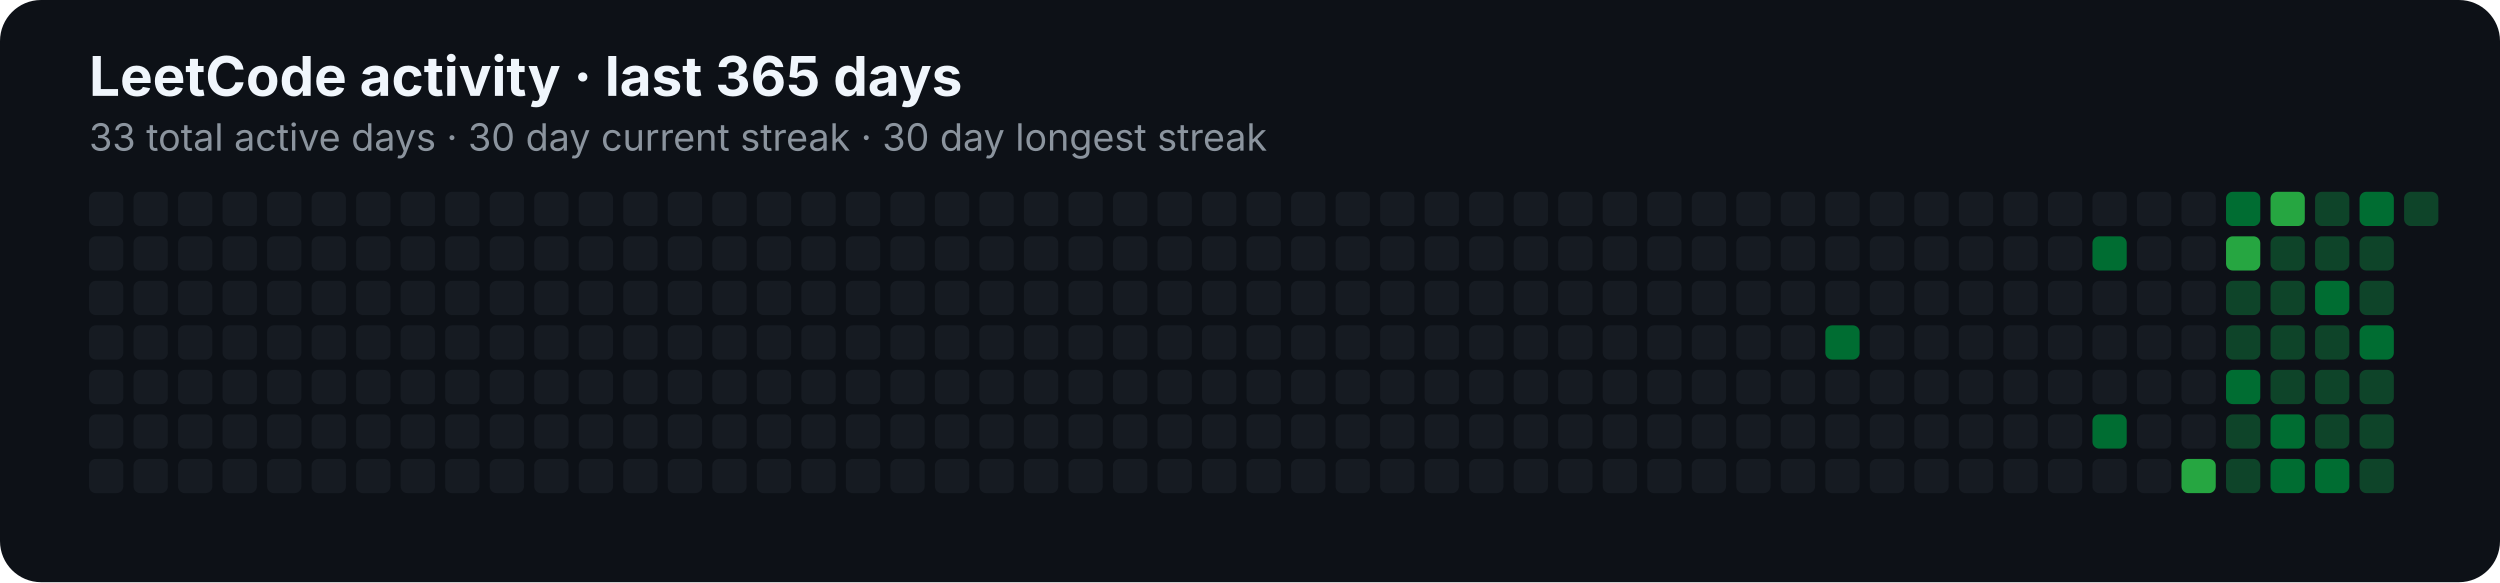
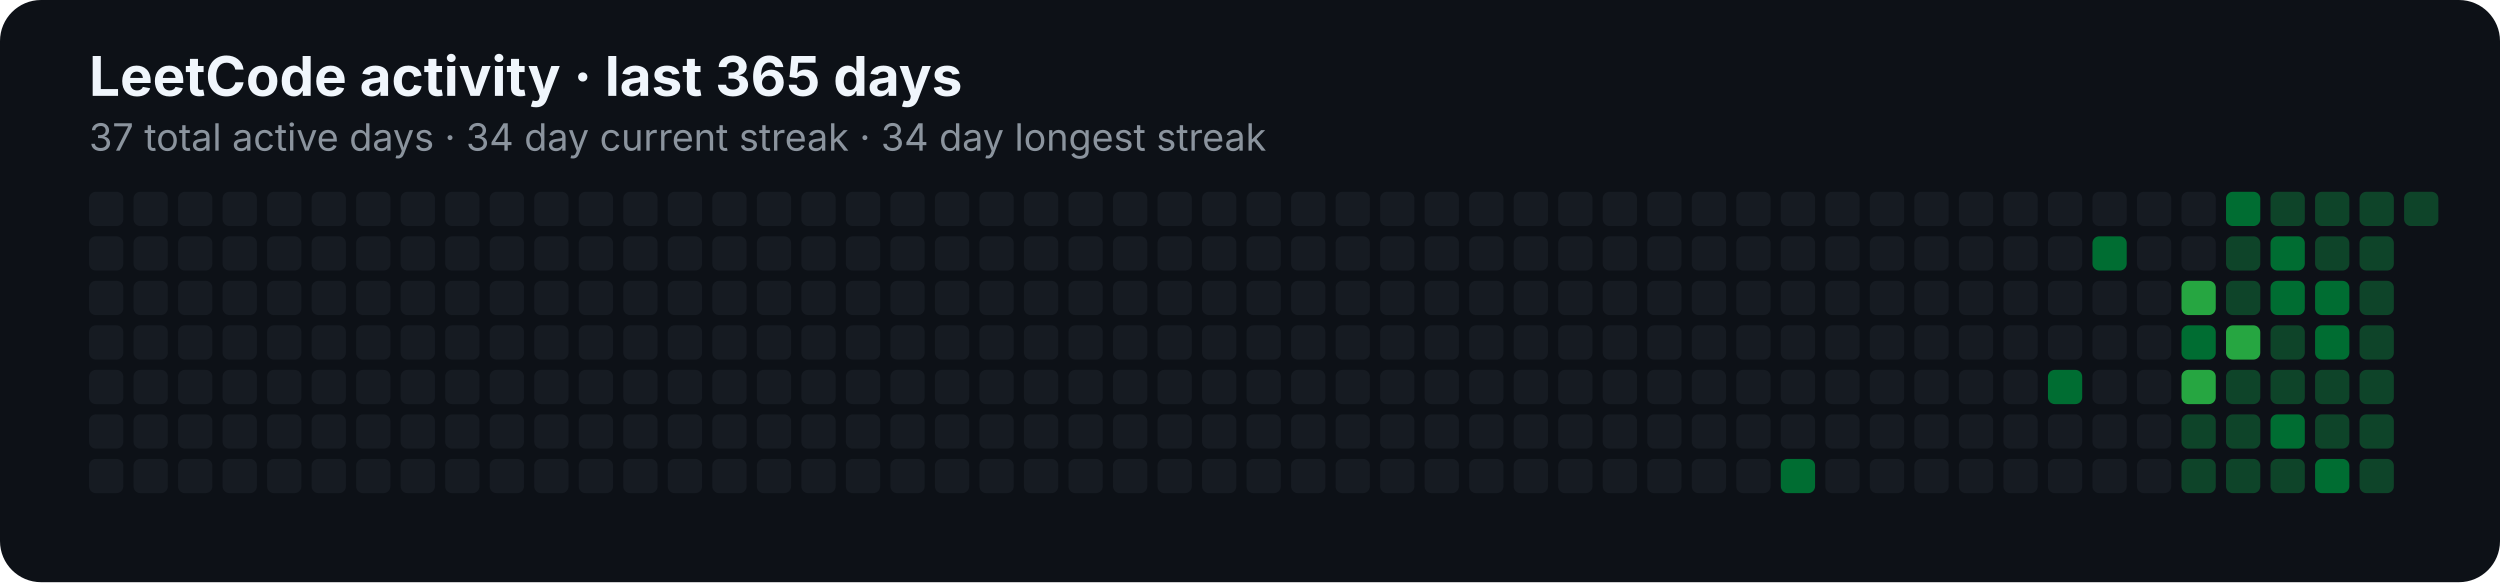
<svg xmlns="http://www.w3.org/2000/svg" width="730" height="170" role="img" aria-label="LeetCode activity over the last 365 days">
  <rect width="100%" height="100%" rx="12" fill="#0d1117" />
  <style>text{font-family:-apple-system,BlinkMacSystemFont,Segoe UI,sans-serif;fill:#8b949e}.h{font-size:16px;font-weight:650;fill:#f0f6fc}.s{font-size:11px}</style>
  <text x="26" y="28" class="h">LeetCode activity · last 365 days</text>
-   <text x="26" y="44" class="s">33 total active days · 30 day current streak · 30 day longest streak</text>
+   <text x="26" y="44" class="s">37 total active days · 34 day current streak · 34 day longest streak</text>
  <rect x="26" y="56" width="10" height="10" rx="2" fill="#161b22" />
  <rect x="26" y="69" width="10" height="10" rx="2" fill="#161b22" />
  <rect x="26" y="82" width="10" height="10" rx="2" fill="#161b22" />
  <rect x="26" y="95" width="10" height="10" rx="2" fill="#161b22" />
  <rect x="26" y="108" width="10" height="10" rx="2" fill="#161b22" />
  <rect x="26" y="121" width="10" height="10" rx="2" fill="#161b22" />
  <rect x="26" y="134" width="10" height="10" rx="2" fill="#161b22" />
  <rect x="39" y="56" width="10" height="10" rx="2" fill="#161b22" />
  <rect x="39" y="69" width="10" height="10" rx="2" fill="#161b22" />
  <rect x="39" y="82" width="10" height="10" rx="2" fill="#161b22" />
  <rect x="39" y="95" width="10" height="10" rx="2" fill="#161b22" />
  <rect x="39" y="108" width="10" height="10" rx="2" fill="#161b22" />
  <rect x="39" y="121" width="10" height="10" rx="2" fill="#161b22" />
  <rect x="39" y="134" width="10" height="10" rx="2" fill="#161b22" />
  <rect x="52" y="56" width="10" height="10" rx="2" fill="#161b22" />
  <rect x="52" y="69" width="10" height="10" rx="2" fill="#161b22" />
  <rect x="52" y="82" width="10" height="10" rx="2" fill="#161b22" />
  <rect x="52" y="95" width="10" height="10" rx="2" fill="#161b22" />
  <rect x="52" y="108" width="10" height="10" rx="2" fill="#161b22" />
  <rect x="52" y="121" width="10" height="10" rx="2" fill="#161b22" />
  <rect x="52" y="134" width="10" height="10" rx="2" fill="#161b22" />
  <rect x="65" y="56" width="10" height="10" rx="2" fill="#161b22" />
  <rect x="65" y="69" width="10" height="10" rx="2" fill="#161b22" />
  <rect x="65" y="82" width="10" height="10" rx="2" fill="#161b22" />
  <rect x="65" y="95" width="10" height="10" rx="2" fill="#161b22" />
  <rect x="65" y="108" width="10" height="10" rx="2" fill="#161b22" />
  <rect x="65" y="121" width="10" height="10" rx="2" fill="#161b22" />
  <rect x="65" y="134" width="10" height="10" rx="2" fill="#161b22" />
  <rect x="78" y="56" width="10" height="10" rx="2" fill="#161b22" />
  <rect x="78" y="69" width="10" height="10" rx="2" fill="#161b22" />
  <rect x="78" y="82" width="10" height="10" rx="2" fill="#161b22" />
  <rect x="78" y="95" width="10" height="10" rx="2" fill="#161b22" />
  <rect x="78" y="108" width="10" height="10" rx="2" fill="#161b22" />
  <rect x="78" y="121" width="10" height="10" rx="2" fill="#161b22" />
  <rect x="78" y="134" width="10" height="10" rx="2" fill="#161b22" />
  <rect x="91" y="56" width="10" height="10" rx="2" fill="#161b22" />
  <rect x="91" y="69" width="10" height="10" rx="2" fill="#161b22" />
  <rect x="91" y="82" width="10" height="10" rx="2" fill="#161b22" />
  <rect x="91" y="95" width="10" height="10" rx="2" fill="#161b22" />
  <rect x="91" y="108" width="10" height="10" rx="2" fill="#161b22" />
  <rect x="91" y="121" width="10" height="10" rx="2" fill="#161b22" />
  <rect x="91" y="134" width="10" height="10" rx="2" fill="#161b22" />
  <rect x="104" y="56" width="10" height="10" rx="2" fill="#161b22" />
  <rect x="104" y="69" width="10" height="10" rx="2" fill="#161b22" />
  <rect x="104" y="82" width="10" height="10" rx="2" fill="#161b22" />
  <rect x="104" y="95" width="10" height="10" rx="2" fill="#161b22" />
  <rect x="104" y="108" width="10" height="10" rx="2" fill="#161b22" />
  <rect x="104" y="121" width="10" height="10" rx="2" fill="#161b22" />
  <rect x="104" y="134" width="10" height="10" rx="2" fill="#161b22" />
  <rect x="117" y="56" width="10" height="10" rx="2" fill="#161b22" />
  <rect x="117" y="69" width="10" height="10" rx="2" fill="#161b22" />
  <rect x="117" y="82" width="10" height="10" rx="2" fill="#161b22" />
  <rect x="117" y="95" width="10" height="10" rx="2" fill="#161b22" />
  <rect x="117" y="108" width="10" height="10" rx="2" fill="#161b22" />
  <rect x="117" y="121" width="10" height="10" rx="2" fill="#161b22" />
  <rect x="117" y="134" width="10" height="10" rx="2" fill="#161b22" />
  <rect x="130" y="56" width="10" height="10" rx="2" fill="#161b22" />
  <rect x="130" y="69" width="10" height="10" rx="2" fill="#161b22" />
  <rect x="130" y="82" width="10" height="10" rx="2" fill="#161b22" />
  <rect x="130" y="95" width="10" height="10" rx="2" fill="#161b22" />
  <rect x="130" y="108" width="10" height="10" rx="2" fill="#161b22" />
  <rect x="130" y="121" width="10" height="10" rx="2" fill="#161b22" />
  <rect x="130" y="134" width="10" height="10" rx="2" fill="#161b22" />
  <rect x="143" y="56" width="10" height="10" rx="2" fill="#161b22" />
  <rect x="143" y="69" width="10" height="10" rx="2" fill="#161b22" />
  <rect x="143" y="82" width="10" height="10" rx="2" fill="#161b22" />
  <rect x="143" y="95" width="10" height="10" rx="2" fill="#161b22" />
  <rect x="143" y="108" width="10" height="10" rx="2" fill="#161b22" />
  <rect x="143" y="121" width="10" height="10" rx="2" fill="#161b22" />
  <rect x="143" y="134" width="10" height="10" rx="2" fill="#161b22" />
  <rect x="156" y="56" width="10" height="10" rx="2" fill="#161b22" />
  <rect x="156" y="69" width="10" height="10" rx="2" fill="#161b22" />
  <rect x="156" y="82" width="10" height="10" rx="2" fill="#161b22" />
  <rect x="156" y="95" width="10" height="10" rx="2" fill="#161b22" />
  <rect x="156" y="108" width="10" height="10" rx="2" fill="#161b22" />
  <rect x="156" y="121" width="10" height="10" rx="2" fill="#161b22" />
  <rect x="156" y="134" width="10" height="10" rx="2" fill="#161b22" />
  <rect x="169" y="56" width="10" height="10" rx="2" fill="#161b22" />
  <rect x="169" y="69" width="10" height="10" rx="2" fill="#161b22" />
  <rect x="169" y="82" width="10" height="10" rx="2" fill="#161b22" />
  <rect x="169" y="95" width="10" height="10" rx="2" fill="#161b22" />
  <rect x="169" y="108" width="10" height="10" rx="2" fill="#161b22" />
  <rect x="169" y="121" width="10" height="10" rx="2" fill="#161b22" />
  <rect x="169" y="134" width="10" height="10" rx="2" fill="#161b22" />
  <rect x="182" y="56" width="10" height="10" rx="2" fill="#161b22" />
  <rect x="182" y="69" width="10" height="10" rx="2" fill="#161b22" />
  <rect x="182" y="82" width="10" height="10" rx="2" fill="#161b22" />
  <rect x="182" y="95" width="10" height="10" rx="2" fill="#161b22" />
  <rect x="182" y="108" width="10" height="10" rx="2" fill="#161b22" />
  <rect x="182" y="121" width="10" height="10" rx="2" fill="#161b22" />
  <rect x="182" y="134" width="10" height="10" rx="2" fill="#161b22" />
  <rect x="195" y="56" width="10" height="10" rx="2" fill="#161b22" />
  <rect x="195" y="69" width="10" height="10" rx="2" fill="#161b22" />
  <rect x="195" y="82" width="10" height="10" rx="2" fill="#161b22" />
  <rect x="195" y="95" width="10" height="10" rx="2" fill="#161b22" />
  <rect x="195" y="108" width="10" height="10" rx="2" fill="#161b22" />
  <rect x="195" y="121" width="10" height="10" rx="2" fill="#161b22" />
  <rect x="195" y="134" width="10" height="10" rx="2" fill="#161b22" />
  <rect x="208" y="56" width="10" height="10" rx="2" fill="#161b22" />
  <rect x="208" y="69" width="10" height="10" rx="2" fill="#161b22" />
  <rect x="208" y="82" width="10" height="10" rx="2" fill="#161b22" />
  <rect x="208" y="95" width="10" height="10" rx="2" fill="#161b22" />
  <rect x="208" y="108" width="10" height="10" rx="2" fill="#161b22" />
  <rect x="208" y="121" width="10" height="10" rx="2" fill="#161b22" />
  <rect x="208" y="134" width="10" height="10" rx="2" fill="#161b22" />
  <rect x="221" y="56" width="10" height="10" rx="2" fill="#161b22" />
  <rect x="221" y="69" width="10" height="10" rx="2" fill="#161b22" />
  <rect x="221" y="82" width="10" height="10" rx="2" fill="#161b22" />
  <rect x="221" y="95" width="10" height="10" rx="2" fill="#161b22" />
  <rect x="221" y="108" width="10" height="10" rx="2" fill="#161b22" />
  <rect x="221" y="121" width="10" height="10" rx="2" fill="#161b22" />
  <rect x="221" y="134" width="10" height="10" rx="2" fill="#161b22" />
  <rect x="234" y="56" width="10" height="10" rx="2" fill="#161b22" />
  <rect x="234" y="69" width="10" height="10" rx="2" fill="#161b22" />
  <rect x="234" y="82" width="10" height="10" rx="2" fill="#161b22" />
  <rect x="234" y="95" width="10" height="10" rx="2" fill="#161b22" />
  <rect x="234" y="108" width="10" height="10" rx="2" fill="#161b22" />
  <rect x="234" y="121" width="10" height="10" rx="2" fill="#161b22" />
  <rect x="234" y="134" width="10" height="10" rx="2" fill="#161b22" />
  <rect x="247" y="56" width="10" height="10" rx="2" fill="#161b22" />
  <rect x="247" y="69" width="10" height="10" rx="2" fill="#161b22" />
  <rect x="247" y="82" width="10" height="10" rx="2" fill="#161b22" />
  <rect x="247" y="95" width="10" height="10" rx="2" fill="#161b22" />
  <rect x="247" y="108" width="10" height="10" rx="2" fill="#161b22" />
  <rect x="247" y="121" width="10" height="10" rx="2" fill="#161b22" />
  <rect x="247" y="134" width="10" height="10" rx="2" fill="#161b22" />
  <rect x="260" y="56" width="10" height="10" rx="2" fill="#161b22" />
  <rect x="260" y="69" width="10" height="10" rx="2" fill="#161b22" />
  <rect x="260" y="82" width="10" height="10" rx="2" fill="#161b22" />
  <rect x="260" y="95" width="10" height="10" rx="2" fill="#161b22" />
  <rect x="260" y="108" width="10" height="10" rx="2" fill="#161b22" />
  <rect x="260" y="121" width="10" height="10" rx="2" fill="#161b22" />
  <rect x="260" y="134" width="10" height="10" rx="2" fill="#161b22" />
  <rect x="273" y="56" width="10" height="10" rx="2" fill="#161b22" />
  <rect x="273" y="69" width="10" height="10" rx="2" fill="#161b22" />
  <rect x="273" y="82" width="10" height="10" rx="2" fill="#161b22" />
  <rect x="273" y="95" width="10" height="10" rx="2" fill="#161b22" />
  <rect x="273" y="108" width="10" height="10" rx="2" fill="#161b22" />
  <rect x="273" y="121" width="10" height="10" rx="2" fill="#161b22" />
  <rect x="273" y="134" width="10" height="10" rx="2" fill="#161b22" />
  <rect x="286" y="56" width="10" height="10" rx="2" fill="#161b22" />
  <rect x="286" y="69" width="10" height="10" rx="2" fill="#161b22" />
  <rect x="286" y="82" width="10" height="10" rx="2" fill="#161b22" />
  <rect x="286" y="95" width="10" height="10" rx="2" fill="#161b22" />
  <rect x="286" y="108" width="10" height="10" rx="2" fill="#161b22" />
  <rect x="286" y="121" width="10" height="10" rx="2" fill="#161b22" />
  <rect x="286" y="134" width="10" height="10" rx="2" fill="#161b22" />
  <rect x="299" y="56" width="10" height="10" rx="2" fill="#161b22" />
  <rect x="299" y="69" width="10" height="10" rx="2" fill="#161b22" />
  <rect x="299" y="82" width="10" height="10" rx="2" fill="#161b22" />
  <rect x="299" y="95" width="10" height="10" rx="2" fill="#161b22" />
  <rect x="299" y="108" width="10" height="10" rx="2" fill="#161b22" />
  <rect x="299" y="121" width="10" height="10" rx="2" fill="#161b22" />
  <rect x="299" y="134" width="10" height="10" rx="2" fill="#161b22" />
  <rect x="312" y="56" width="10" height="10" rx="2" fill="#161b22" />
  <rect x="312" y="69" width="10" height="10" rx="2" fill="#161b22" />
  <rect x="312" y="82" width="10" height="10" rx="2" fill="#161b22" />
  <rect x="312" y="95" width="10" height="10" rx="2" fill="#161b22" />
  <rect x="312" y="108" width="10" height="10" rx="2" fill="#161b22" />
  <rect x="312" y="121" width="10" height="10" rx="2" fill="#161b22" />
  <rect x="312" y="134" width="10" height="10" rx="2" fill="#161b22" />
  <rect x="325" y="56" width="10" height="10" rx="2" fill="#161b22" />
  <rect x="325" y="69" width="10" height="10" rx="2" fill="#161b22" />
  <rect x="325" y="82" width="10" height="10" rx="2" fill="#161b22" />
  <rect x="325" y="95" width="10" height="10" rx="2" fill="#161b22" />
  <rect x="325" y="108" width="10" height="10" rx="2" fill="#161b22" />
  <rect x="325" y="121" width="10" height="10" rx="2" fill="#161b22" />
  <rect x="325" y="134" width="10" height="10" rx="2" fill="#161b22" />
  <rect x="338" y="56" width="10" height="10" rx="2" fill="#161b22" />
  <rect x="338" y="69" width="10" height="10" rx="2" fill="#161b22" />
  <rect x="338" y="82" width="10" height="10" rx="2" fill="#161b22" />
  <rect x="338" y="95" width="10" height="10" rx="2" fill="#161b22" />
  <rect x="338" y="108" width="10" height="10" rx="2" fill="#161b22" />
  <rect x="338" y="121" width="10" height="10" rx="2" fill="#161b22" />
  <rect x="338" y="134" width="10" height="10" rx="2" fill="#161b22" />
  <rect x="351" y="56" width="10" height="10" rx="2" fill="#161b22" />
  <rect x="351" y="69" width="10" height="10" rx="2" fill="#161b22" />
  <rect x="351" y="82" width="10" height="10" rx="2" fill="#161b22" />
  <rect x="351" y="95" width="10" height="10" rx="2" fill="#161b22" />
  <rect x="351" y="108" width="10" height="10" rx="2" fill="#161b22" />
  <rect x="351" y="121" width="10" height="10" rx="2" fill="#161b22" />
  <rect x="351" y="134" width="10" height="10" rx="2" fill="#161b22" />
  <rect x="364" y="56" width="10" height="10" rx="2" fill="#161b22" />
  <rect x="364" y="69" width="10" height="10" rx="2" fill="#161b22" />
  <rect x="364" y="82" width="10" height="10" rx="2" fill="#161b22" />
  <rect x="364" y="95" width="10" height="10" rx="2" fill="#161b22" />
  <rect x="364" y="108" width="10" height="10" rx="2" fill="#161b22" />
  <rect x="364" y="121" width="10" height="10" rx="2" fill="#161b22" />
  <rect x="364" y="134" width="10" height="10" rx="2" fill="#161b22" />
  <rect x="377" y="56" width="10" height="10" rx="2" fill="#161b22" />
  <rect x="377" y="69" width="10" height="10" rx="2" fill="#161b22" />
  <rect x="377" y="82" width="10" height="10" rx="2" fill="#161b22" />
  <rect x="377" y="95" width="10" height="10" rx="2" fill="#161b22" />
  <rect x="377" y="108" width="10" height="10" rx="2" fill="#161b22" />
  <rect x="377" y="121" width="10" height="10" rx="2" fill="#161b22" />
  <rect x="377" y="134" width="10" height="10" rx="2" fill="#161b22" />
  <rect x="390" y="56" width="10" height="10" rx="2" fill="#161b22" />
  <rect x="390" y="69" width="10" height="10" rx="2" fill="#161b22" />
  <rect x="390" y="82" width="10" height="10" rx="2" fill="#161b22" />
  <rect x="390" y="95" width="10" height="10" rx="2" fill="#161b22" />
  <rect x="390" y="108" width="10" height="10" rx="2" fill="#161b22" />
  <rect x="390" y="121" width="10" height="10" rx="2" fill="#161b22" />
  <rect x="390" y="134" width="10" height="10" rx="2" fill="#161b22" />
  <rect x="403" y="56" width="10" height="10" rx="2" fill="#161b22" />
  <rect x="403" y="69" width="10" height="10" rx="2" fill="#161b22" />
  <rect x="403" y="82" width="10" height="10" rx="2" fill="#161b22" />
  <rect x="403" y="95" width="10" height="10" rx="2" fill="#161b22" />
  <rect x="403" y="108" width="10" height="10" rx="2" fill="#161b22" />
  <rect x="403" y="121" width="10" height="10" rx="2" fill="#161b22" />
  <rect x="403" y="134" width="10" height="10" rx="2" fill="#161b22" />
  <rect x="416" y="56" width="10" height="10" rx="2" fill="#161b22" />
  <rect x="416" y="69" width="10" height="10" rx="2" fill="#161b22" />
  <rect x="416" y="82" width="10" height="10" rx="2" fill="#161b22" />
  <rect x="416" y="95" width="10" height="10" rx="2" fill="#161b22" />
  <rect x="416" y="108" width="10" height="10" rx="2" fill="#161b22" />
  <rect x="416" y="121" width="10" height="10" rx="2" fill="#161b22" />
  <rect x="416" y="134" width="10" height="10" rx="2" fill="#161b22" />
  <rect x="429" y="56" width="10" height="10" rx="2" fill="#161b22" />
  <rect x="429" y="69" width="10" height="10" rx="2" fill="#161b22" />
  <rect x="429" y="82" width="10" height="10" rx="2" fill="#161b22" />
  <rect x="429" y="95" width="10" height="10" rx="2" fill="#161b22" />
  <rect x="429" y="108" width="10" height="10" rx="2" fill="#161b22" />
  <rect x="429" y="121" width="10" height="10" rx="2" fill="#161b22" />
  <rect x="429" y="134" width="10" height="10" rx="2" fill="#161b22" />
  <rect x="442" y="56" width="10" height="10" rx="2" fill="#161b22" />
  <rect x="442" y="69" width="10" height="10" rx="2" fill="#161b22" />
  <rect x="442" y="82" width="10" height="10" rx="2" fill="#161b22" />
  <rect x="442" y="95" width="10" height="10" rx="2" fill="#161b22" />
  <rect x="442" y="108" width="10" height="10" rx="2" fill="#161b22" />
  <rect x="442" y="121" width="10" height="10" rx="2" fill="#161b22" />
  <rect x="442" y="134" width="10" height="10" rx="2" fill="#161b22" />
  <rect x="455" y="56" width="10" height="10" rx="2" fill="#161b22" />
  <rect x="455" y="69" width="10" height="10" rx="2" fill="#161b22" />
  <rect x="455" y="82" width="10" height="10" rx="2" fill="#161b22" />
  <rect x="455" y="95" width="10" height="10" rx="2" fill="#161b22" />
  <rect x="455" y="108" width="10" height="10" rx="2" fill="#161b22" />
  <rect x="455" y="121" width="10" height="10" rx="2" fill="#161b22" />
  <rect x="455" y="134" width="10" height="10" rx="2" fill="#161b22" />
  <rect x="468" y="56" width="10" height="10" rx="2" fill="#161b22" />
  <rect x="468" y="69" width="10" height="10" rx="2" fill="#161b22" />
  <rect x="468" y="82" width="10" height="10" rx="2" fill="#161b22" />
  <rect x="468" y="95" width="10" height="10" rx="2" fill="#161b22" />
  <rect x="468" y="108" width="10" height="10" rx="2" fill="#161b22" />
  <rect x="468" y="121" width="10" height="10" rx="2" fill="#161b22" />
  <rect x="468" y="134" width="10" height="10" rx="2" fill="#161b22" />
  <rect x="481" y="56" width="10" height="10" rx="2" fill="#161b22" />
  <rect x="481" y="69" width="10" height="10" rx="2" fill="#161b22" />
  <rect x="481" y="82" width="10" height="10" rx="2" fill="#161b22" />
  <rect x="481" y="95" width="10" height="10" rx="2" fill="#161b22" />
  <rect x="481" y="108" width="10" height="10" rx="2" fill="#161b22" />
  <rect x="481" y="121" width="10" height="10" rx="2" fill="#161b22" />
  <rect x="481" y="134" width="10" height="10" rx="2" fill="#161b22" />
  <rect x="494" y="56" width="10" height="10" rx="2" fill="#161b22" />
  <rect x="494" y="69" width="10" height="10" rx="2" fill="#161b22" />
  <rect x="494" y="82" width="10" height="10" rx="2" fill="#161b22" />
  <rect x="494" y="95" width="10" height="10" rx="2" fill="#161b22" />
  <rect x="494" y="108" width="10" height="10" rx="2" fill="#161b22" />
  <rect x="494" y="121" width="10" height="10" rx="2" fill="#161b22" />
  <rect x="494" y="134" width="10" height="10" rx="2" fill="#161b22" />
  <rect x="507" y="56" width="10" height="10" rx="2" fill="#161b22" />
  <rect x="507" y="69" width="10" height="10" rx="2" fill="#161b22" />
  <rect x="507" y="82" width="10" height="10" rx="2" fill="#161b22" />
  <rect x="507" y="95" width="10" height="10" rx="2" fill="#161b22" />
  <rect x="507" y="108" width="10" height="10" rx="2" fill="#161b22" />
  <rect x="507" y="121" width="10" height="10" rx="2" fill="#161b22" />
  <rect x="507" y="134" width="10" height="10" rx="2" fill="#161b22" />
  <rect x="520" y="56" width="10" height="10" rx="2" fill="#161b22" />
  <rect x="520" y="69" width="10" height="10" rx="2" fill="#161b22" />
  <rect x="520" y="82" width="10" height="10" rx="2" fill="#161b22" />
  <rect x="520" y="95" width="10" height="10" rx="2" fill="#161b22" />
  <rect x="520" y="108" width="10" height="10" rx="2" fill="#161b22" />
  <rect x="520" y="121" width="10" height="10" rx="2" fill="#161b22" />
-   <rect x="520" y="134" width="10" height="10" rx="2" fill="#161b22" />
+   <rect x="520" y="134" width="10" height="10" rx="2" fill="#006d32" />
  <rect x="533" y="56" width="10" height="10" rx="2" fill="#161b22" />
  <rect x="533" y="69" width="10" height="10" rx="2" fill="#161b22" />
  <rect x="533" y="82" width="10" height="10" rx="2" fill="#161b22" />
-   <rect x="533" y="95" width="10" height="10" rx="2" fill="#006d32" />
+   <rect x="533" y="95" width="10" height="10" rx="2" fill="#161b22" />
  <rect x="533" y="108" width="10" height="10" rx="2" fill="#161b22" />
  <rect x="533" y="121" width="10" height="10" rx="2" fill="#161b22" />
  <rect x="533" y="134" width="10" height="10" rx="2" fill="#161b22" />
  <rect x="546" y="56" width="10" height="10" rx="2" fill="#161b22" />
  <rect x="546" y="69" width="10" height="10" rx="2" fill="#161b22" />
  <rect x="546" y="82" width="10" height="10" rx="2" fill="#161b22" />
  <rect x="546" y="95" width="10" height="10" rx="2" fill="#161b22" />
  <rect x="546" y="108" width="10" height="10" rx="2" fill="#161b22" />
  <rect x="546" y="121" width="10" height="10" rx="2" fill="#161b22" />
  <rect x="546" y="134" width="10" height="10" rx="2" fill="#161b22" />
  <rect x="559" y="56" width="10" height="10" rx="2" fill="#161b22" />
  <rect x="559" y="69" width="10" height="10" rx="2" fill="#161b22" />
  <rect x="559" y="82" width="10" height="10" rx="2" fill="#161b22" />
  <rect x="559" y="95" width="10" height="10" rx="2" fill="#161b22" />
  <rect x="559" y="108" width="10" height="10" rx="2" fill="#161b22" />
  <rect x="559" y="121" width="10" height="10" rx="2" fill="#161b22" />
  <rect x="559" y="134" width="10" height="10" rx="2" fill="#161b22" />
  <rect x="572" y="56" width="10" height="10" rx="2" fill="#161b22" />
  <rect x="572" y="69" width="10" height="10" rx="2" fill="#161b22" />
  <rect x="572" y="82" width="10" height="10" rx="2" fill="#161b22" />
  <rect x="572" y="95" width="10" height="10" rx="2" fill="#161b22" />
  <rect x="572" y="108" width="10" height="10" rx="2" fill="#161b22" />
  <rect x="572" y="121" width="10" height="10" rx="2" fill="#161b22" />
  <rect x="572" y="134" width="10" height="10" rx="2" fill="#161b22" />
  <rect x="585" y="56" width="10" height="10" rx="2" fill="#161b22" />
  <rect x="585" y="69" width="10" height="10" rx="2" fill="#161b22" />
  <rect x="585" y="82" width="10" height="10" rx="2" fill="#161b22" />
  <rect x="585" y="95" width="10" height="10" rx="2" fill="#161b22" />
  <rect x="585" y="108" width="10" height="10" rx="2" fill="#161b22" />
  <rect x="585" y="121" width="10" height="10" rx="2" fill="#161b22" />
  <rect x="585" y="134" width="10" height="10" rx="2" fill="#161b22" />
  <rect x="598" y="56" width="10" height="10" rx="2" fill="#161b22" />
  <rect x="598" y="69" width="10" height="10" rx="2" fill="#161b22" />
  <rect x="598" y="82" width="10" height="10" rx="2" fill="#161b22" />
  <rect x="598" y="95" width="10" height="10" rx="2" fill="#161b22" />
-   <rect x="598" y="108" width="10" height="10" rx="2" fill="#161b22" />
+   <rect x="598" y="108" width="10" height="10" rx="2" fill="#006d32" />
  <rect x="598" y="121" width="10" height="10" rx="2" fill="#161b22" />
  <rect x="598" y="134" width="10" height="10" rx="2" fill="#161b22" />
  <rect x="611" y="56" width="10" height="10" rx="2" fill="#161b22" />
  <rect x="611" y="69" width="10" height="10" rx="2" fill="#006d32" />
  <rect x="611" y="82" width="10" height="10" rx="2" fill="#161b22" />
  <rect x="611" y="95" width="10" height="10" rx="2" fill="#161b22" />
  <rect x="611" y="108" width="10" height="10" rx="2" fill="#161b22" />
-   <rect x="611" y="121" width="10" height="10" rx="2" fill="#006d32" />
+   <rect x="611" y="121" width="10" height="10" rx="2" fill="#161b22" />
  <rect x="611" y="134" width="10" height="10" rx="2" fill="#161b22" />
  <rect x="624" y="56" width="10" height="10" rx="2" fill="#161b22" />
  <rect x="624" y="69" width="10" height="10" rx="2" fill="#161b22" />
  <rect x="624" y="82" width="10" height="10" rx="2" fill="#161b22" />
  <rect x="624" y="95" width="10" height="10" rx="2" fill="#161b22" />
  <rect x="624" y="108" width="10" height="10" rx="2" fill="#161b22" />
  <rect x="624" y="121" width="10" height="10" rx="2" fill="#161b22" />
  <rect x="624" y="134" width="10" height="10" rx="2" fill="#161b22" />
  <rect x="637" y="56" width="10" height="10" rx="2" fill="#161b22" />
  <rect x="637" y="69" width="10" height="10" rx="2" fill="#161b22" />
-   <rect x="637" y="82" width="10" height="10" rx="2" fill="#161b22" />
-   <rect x="637" y="95" width="10" height="10" rx="2" fill="#161b22" />
-   <rect x="637" y="108" width="10" height="10" rx="2" fill="#161b22" />
-   <rect x="637" y="121" width="10" height="10" rx="2" fill="#161b22" />
-   <rect x="637" y="134" width="10" height="10" rx="2" fill="#26a641" />
+   <rect x="637" y="82" width="10" height="10" rx="2" fill="#26a641" />
+   <rect x="637" y="95" width="10" height="10" rx="2" fill="#006d32" />
+   <rect x="637" y="108" width="10" height="10" rx="2" fill="#26a641" />
+   <rect x="637" y="121" width="10" height="10" rx="2" fill="#0e4429" />
+   <rect x="637" y="134" width="10" height="10" rx="2" fill="#0e4429" />
  <rect x="650" y="56" width="10" height="10" rx="2" fill="#006d32" />
-   <rect x="650" y="69" width="10" height="10" rx="2" fill="#26a641" />
+   <rect x="650" y="69" width="10" height="10" rx="2" fill="#0e4429" />
  <rect x="650" y="82" width="10" height="10" rx="2" fill="#0e4429" />
-   <rect x="650" y="95" width="10" height="10" rx="2" fill="#0e4429" />
-   <rect x="650" y="108" width="10" height="10" rx="2" fill="#006d32" />
+   <rect x="650" y="95" width="10" height="10" rx="2" fill="#26a641" />
+   <rect x="650" y="108" width="10" height="10" rx="2" fill="#0e4429" />
  <rect x="650" y="121" width="10" height="10" rx="2" fill="#0e4429" />
  <rect x="650" y="134" width="10" height="10" rx="2" fill="#0e4429" />
-   <rect x="663" y="56" width="10" height="10" rx="2" fill="#26a641" />
-   <rect x="663" y="69" width="10" height="10" rx="2" fill="#0e4429" />
-   <rect x="663" y="82" width="10" height="10" rx="2" fill="#0e4429" />
+   <rect x="663" y="56" width="10" height="10" rx="2" fill="#0e4429" />
+   <rect x="663" y="69" width="10" height="10" rx="2" fill="#006d32" />
+   <rect x="663" y="82" width="10" height="10" rx="2" fill="#006d32" />
  <rect x="663" y="95" width="10" height="10" rx="2" fill="#0e4429" />
  <rect x="663" y="108" width="10" height="10" rx="2" fill="#0e4429" />
  <rect x="663" y="121" width="10" height="10" rx="2" fill="#006d32" />
-   <rect x="663" y="134" width="10" height="10" rx="2" fill="#006d32" />
+   <rect x="663" y="134" width="10" height="10" rx="2" fill="#0e4429" />
  <rect x="676" y="56" width="10" height="10" rx="2" fill="#0e4429" />
  <rect x="676" y="69" width="10" height="10" rx="2" fill="#0e4429" />
  <rect x="676" y="82" width="10" height="10" rx="2" fill="#006d32" />
-   <rect x="676" y="95" width="10" height="10" rx="2" fill="#0e4429" />
+   <rect x="676" y="95" width="10" height="10" rx="2" fill="#006d32" />
  <rect x="676" y="108" width="10" height="10" rx="2" fill="#0e4429" />
  <rect x="676" y="121" width="10" height="10" rx="2" fill="#0e4429" />
  <rect x="676" y="134" width="10" height="10" rx="2" fill="#006d32" />
-   <rect x="689" y="56" width="10" height="10" rx="2" fill="#006d32" />
+   <rect x="689" y="56" width="10" height="10" rx="2" fill="#0e4429" />
  <rect x="689" y="69" width="10" height="10" rx="2" fill="#0e4429" />
  <rect x="689" y="82" width="10" height="10" rx="2" fill="#0e4429" />
-   <rect x="689" y="95" width="10" height="10" rx="2" fill="#006d32" />
+   <rect x="689" y="95" width="10" height="10" rx="2" fill="#0e4429" />
  <rect x="689" y="108" width="10" height="10" rx="2" fill="#0e4429" />
  <rect x="689" y="121" width="10" height="10" rx="2" fill="#0e4429" />
  <rect x="689" y="134" width="10" height="10" rx="2" fill="#0e4429" />
  <rect x="702" y="56" width="10" height="10" rx="2" fill="#0e4429" />
</svg>
